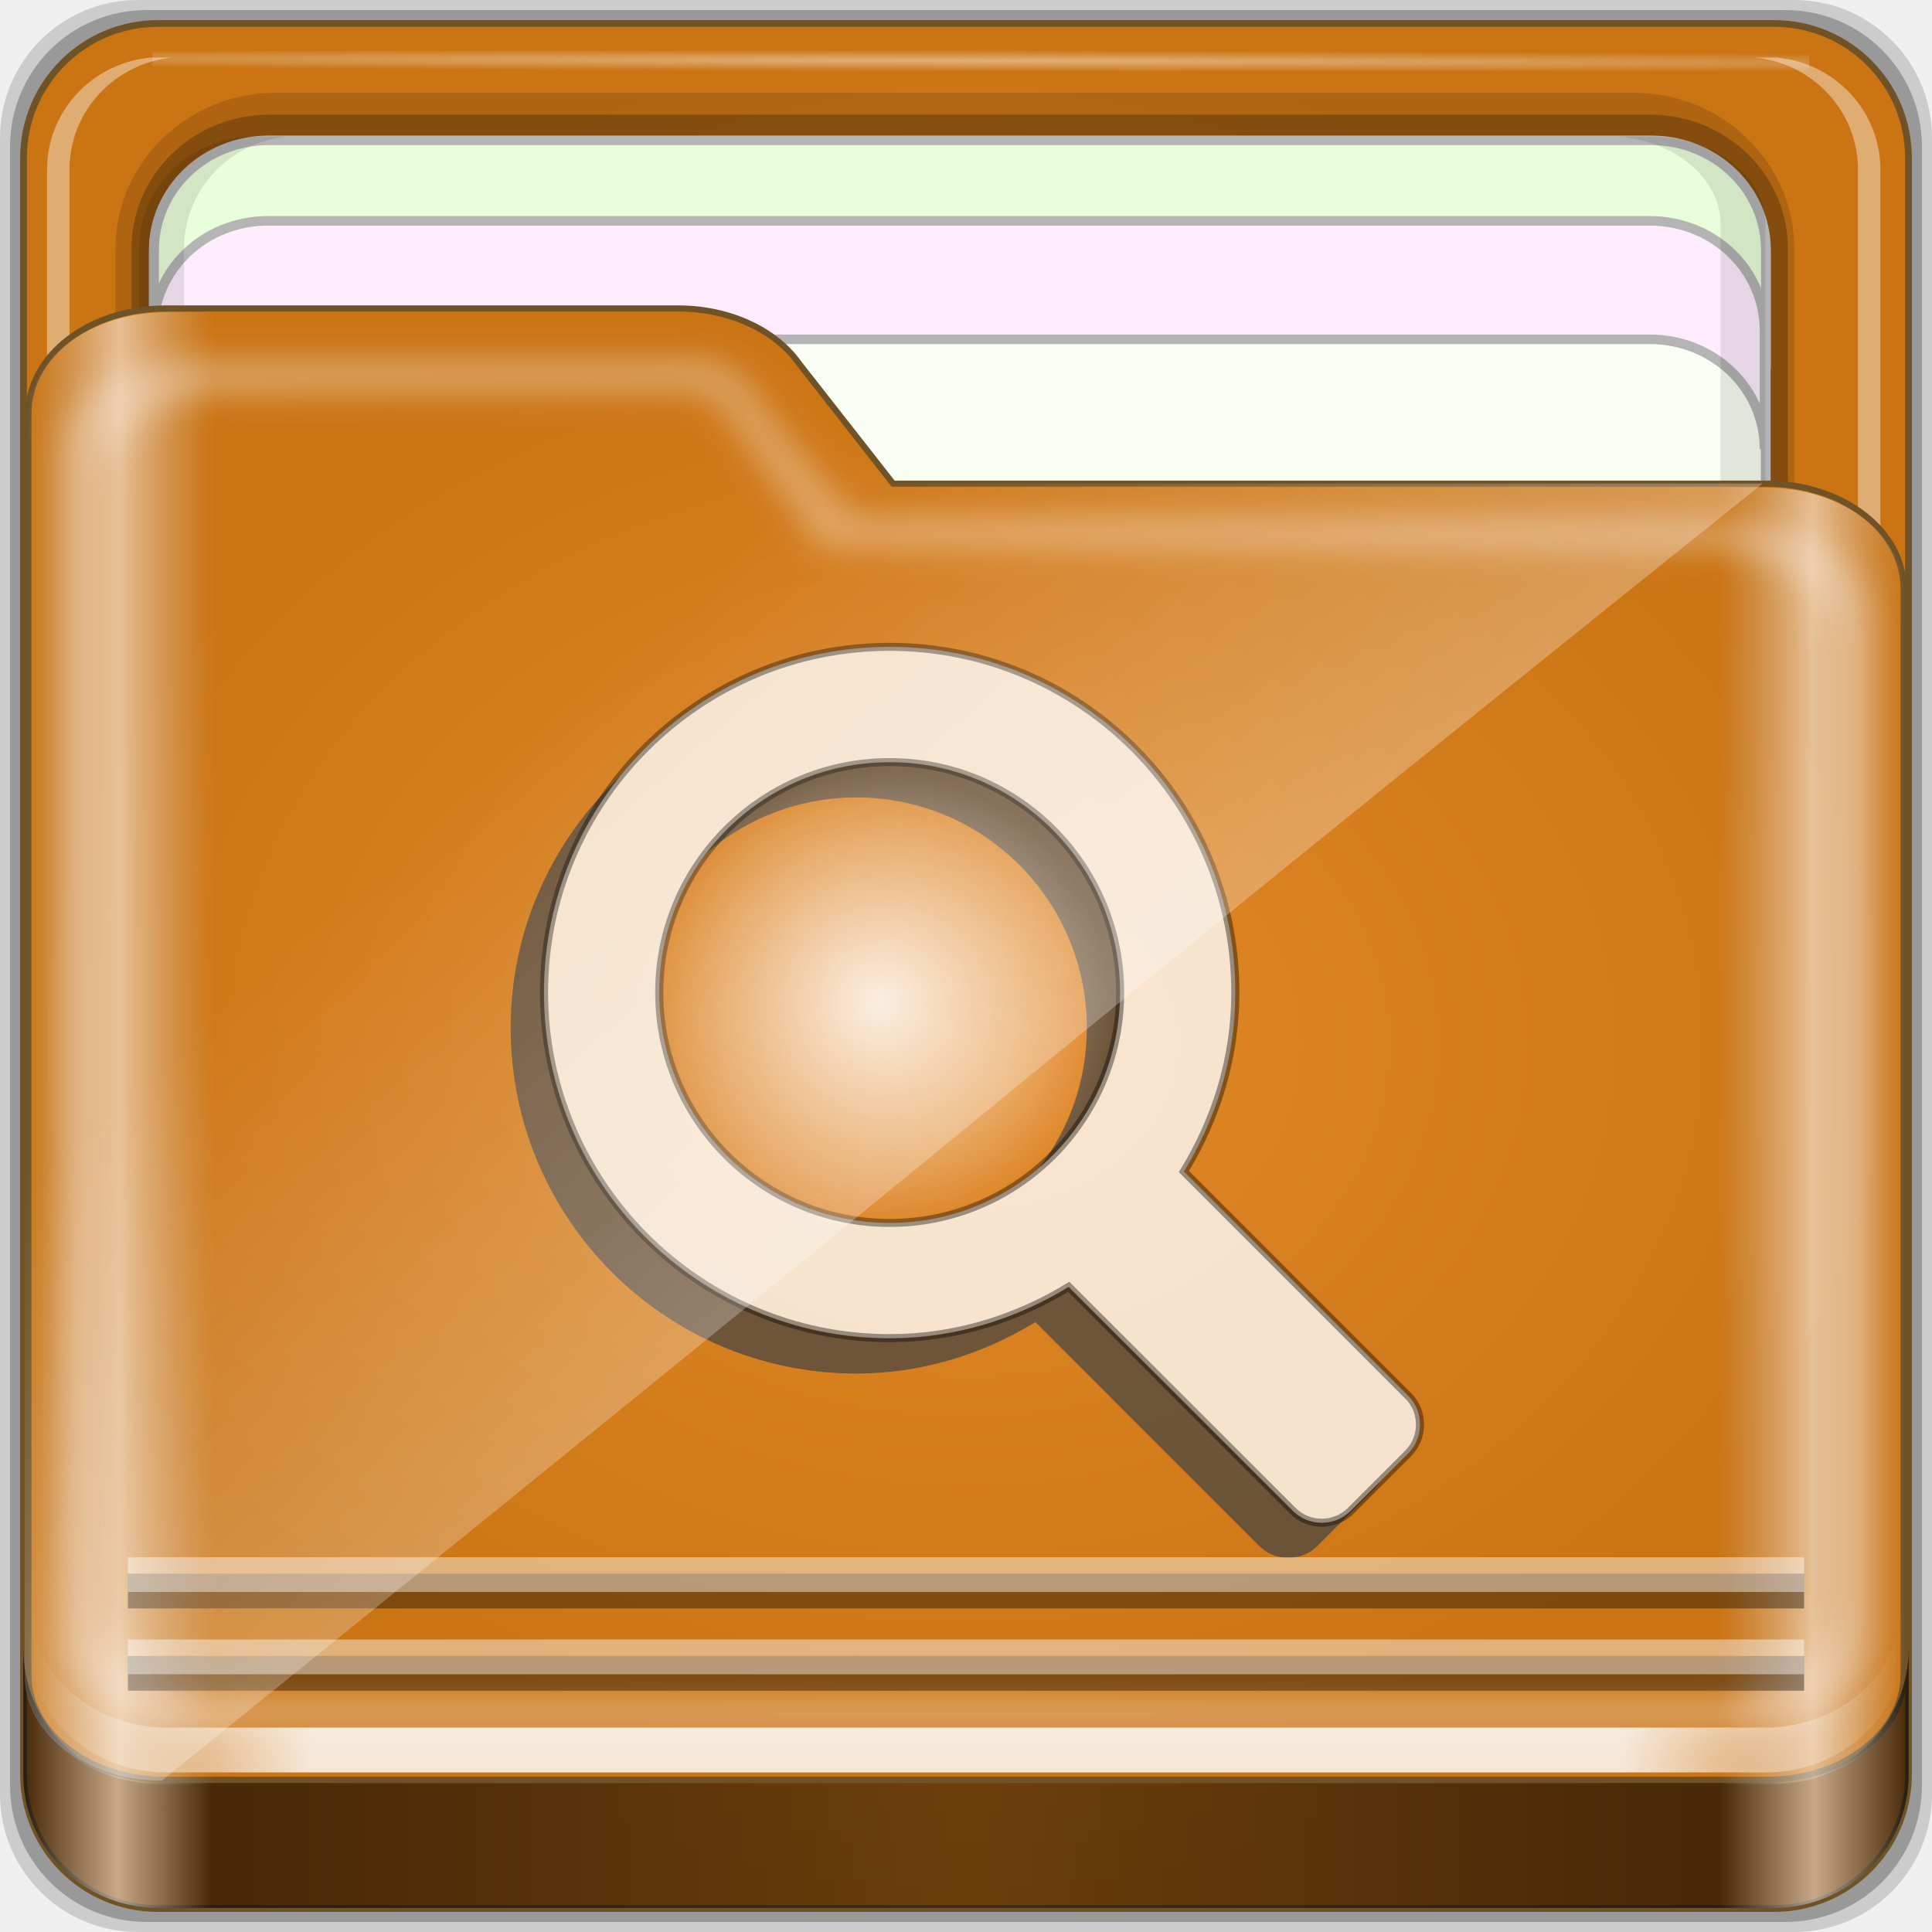
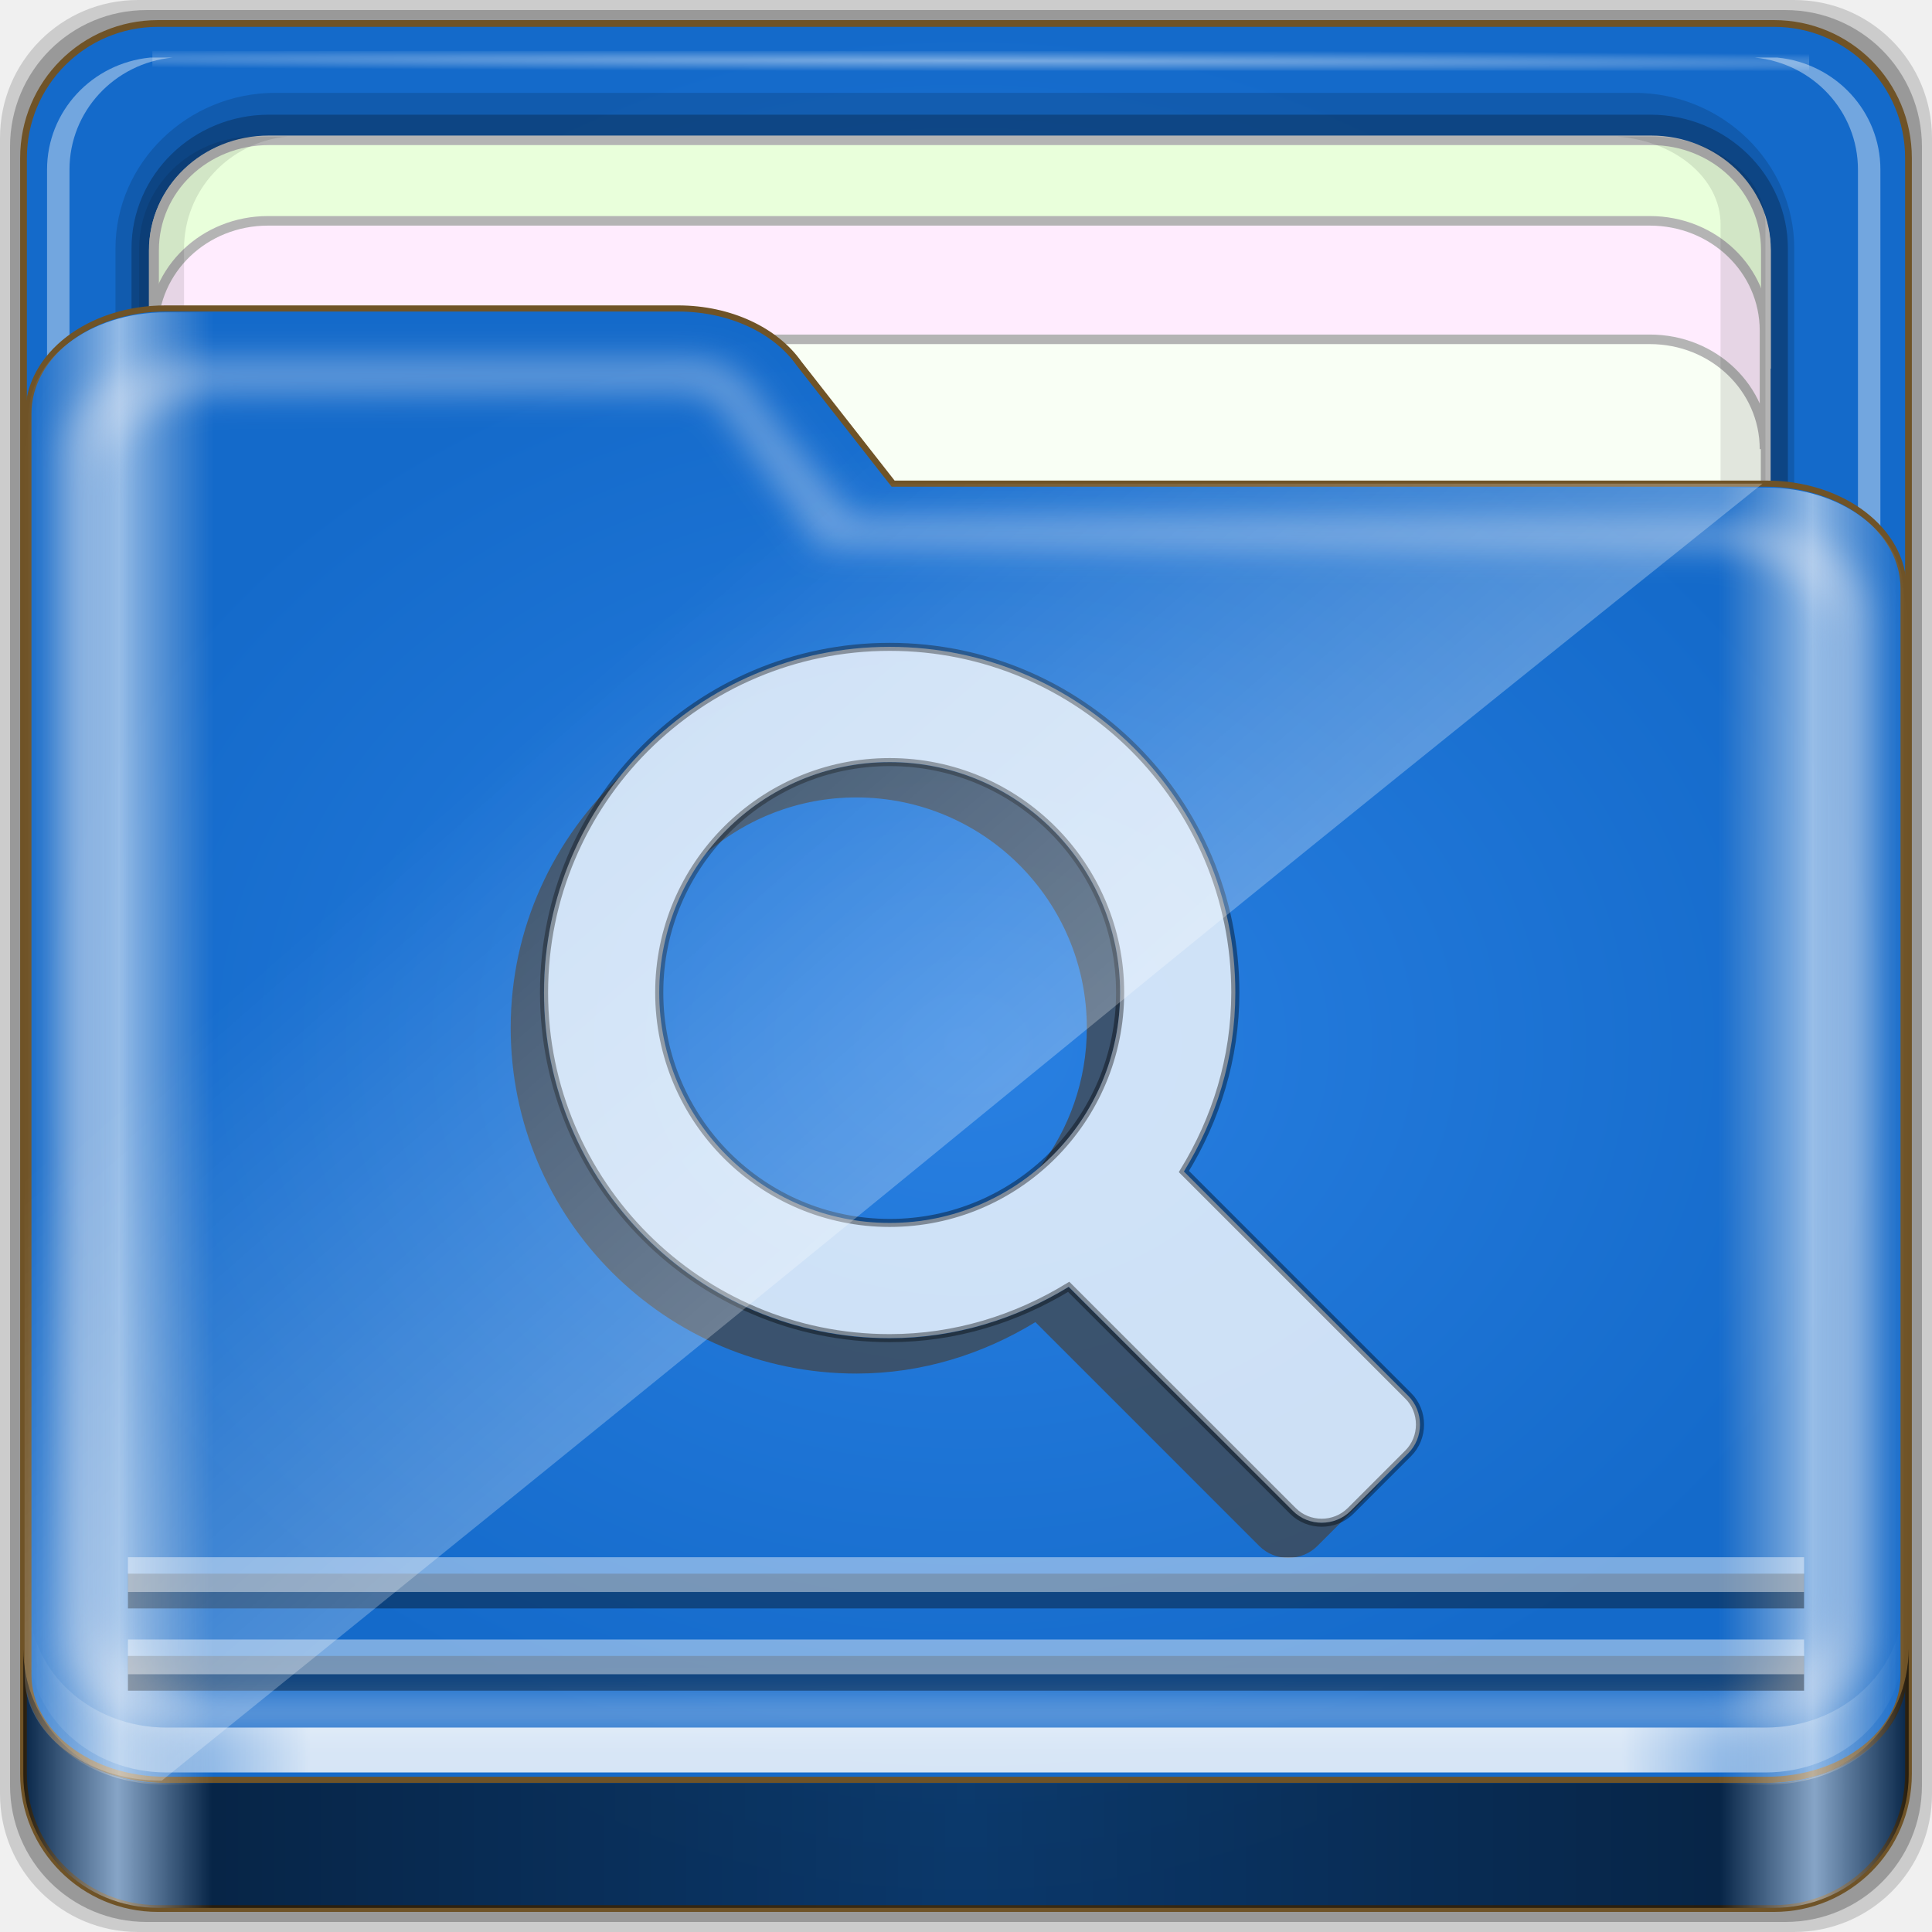
<svg xmlns="http://www.w3.org/2000/svg" xmlns:xlink="http://www.w3.org/1999/xlink" width="96" height="96" id="svg2" version="1.1">
  <defs id="defs4">
+     <linearGradient id="linearGradient18910">
+       <stop id="stop18912" offset="0" style="stop-color:#2980e2;stop-opacity:1" />
+       <stop style="stop-color:#146aca;stop-opacity:1" offset="1" id="stop18914" />
+     </linearGradient>
+     <linearGradient id="linearGradient18904">
+       <stop id="stop18906" offset="0" style="stop-color:#2980e2;stop-opacity:1" />
+       <stop style="stop-color:#146aca;stop-opacity:1" offset="1" id="stop18908" />
+     </linearGradient>
    <linearGradient id="linearGradient3298">
      <stop style="stop-color:#000000;stop-opacity:1;" offset="0" id="stop3300" />
      <stop id="stop3302" offset="0.05" style="stop-color:#ffffff;stop-opacity:1;" />
      <stop style="stop-color:#000000;stop-opacity:1;" offset="0.1" id="stop3304" />
      <stop id="stop3306" offset="0.5" style="stop-color:#000000;stop-opacity:0.498;" />
      <stop style="stop-color:#000000;stop-opacity:1;" offset="0.9" id="stop3308" />
      <stop id="stop3310" offset="0.95" style="stop-color:#ffffff;stop-opacity:1;" />
      <stop style="stop-color:#000000;stop-opacity:1;" offset="1" id="stop3312" />
    </linearGradient>
    <linearGradient id="linearGradient4188">
      <stop style="stop-color:#ffffff;stop-opacity:0;" offset="0" id="stop4190" />
      <stop id="stop4198" offset="0.15" style="stop-color:#ffffff;stop-opacity:1;" />
      <stop id="stop4196" offset="0.85" style="stop-color:#ffffff;stop-opacity:1;" />
      <stop style="stop-color:#ffffff;stop-opacity:0;" offset="1" id="stop4192" />
    </linearGradient>
    <linearGradient id="linearGradient3832">
      <stop style="stop-color:#d8d8d8;stop-opacity:0;" offset="0" id="stop3834" />
      <stop id="stop3842" offset="0.05" style="stop-color:#ffffff;stop-opacity:1;" />
      <stop style="stop-color:#d8d8d8;stop-opacity:0;" offset="0.1" id="stop3846" />
      <stop id="stop3840" offset="0.5" style="stop-color:#d8d8d8;stop-opacity:0;" />
      <stop style="stop-color:#d8d8d8;stop-opacity:0;" offset="0.9" id="stop3844" />
      <stop id="stop3848" offset="0.95" style="stop-color:#ffffff;stop-opacity:1;" />
      <stop style="stop-color:#d8d8d8;stop-opacity:0;" offset="1" id="stop3836" />
    </linearGradient>
    <linearGradient id="linearGradient3414">
      <stop style="stop-color:#0cbaff;stop-opacity:1;" offset="0" id="stop3416" />
      <stop id="stop3418" offset="1" style="stop-color:#0585d6;stop-opacity:1;" />
    </linearGradient>
    <linearGradient id="linearGradient4441">
      <stop style="stop-color:#0cbaff;stop-opacity:1;" offset="0" id="stop4443" />
      <stop id="stop4445" offset="1" style="stop-color:#0585d6;stop-opacity:1;" />
    </linearGradient>
    <linearGradient id="linearGradient3298-7">
      <stop style="stop-color:#000000;stop-opacity:1;" offset="0" id="stop3300-3" />
      <stop id="stop3302-3" offset="0.05" style="stop-color:#ffffff;stop-opacity:1;" />
      <stop style="stop-color:#000000;stop-opacity:1;" offset="0.1" id="stop3304-2" />
      <stop id="stop3306-5" offset="0.5" style="stop-color:#000000;stop-opacity:0.498;" />
      <stop style="stop-color:#000000;stop-opacity:1;" offset="0.9" id="stop3308-0" />
      <stop id="stop3310-1" offset="0.95" style="stop-color:#ffffff;stop-opacity:1;" />
      <stop style="stop-color:#000000;stop-opacity:1;" offset="1" id="stop3312-9" />
    </linearGradient>
    <linearGradient id="linearGradient4188-1">
      <stop style="stop-color:#ffffff;stop-opacity:0;" offset="0" id="stop4190-0" />
      <stop id="stop4198-9" offset="0.15" style="stop-color:#ffffff;stop-opacity:1;" />
      <stop id="stop4196-6" offset="0.85" style="stop-color:#ffffff;stop-opacity:1;" />
      <stop style="stop-color:#ffffff;stop-opacity:0;" offset="1" id="stop4192-0" />
    </linearGradient>
    <linearGradient id="linearGradient3832-6">
      <stop style="stop-color:#d8d8d8;stop-opacity:0;" offset="0" id="stop3834-2" />
      <stop id="stop3842-8" offset="0.05" style="stop-color:#ffffff;stop-opacity:1;" />
      <stop style="stop-color:#d8d8d8;stop-opacity:0;" offset="0.1" id="stop3846-9" />
      <stop id="stop3840-1" offset="0.5" style="stop-color:#d8d8d8;stop-opacity:0;" />
      <stop style="stop-color:#d8d8d8;stop-opacity:0;" offset="0.9" id="stop3844-3" />
      <stop id="stop3848-6" offset="0.95" style="stop-color:#ffffff;stop-opacity:1;" />
      <stop style="stop-color:#d8d8d8;stop-opacity:0;" offset="1" id="stop3836-4" />
    </linearGradient>
    <linearGradient id="linearGradient3414-6">
      <stop style="stop-color:#0cbaff;stop-opacity:1;" offset="0" id="stop3416-6" />
      <stop id="stop3418-4" offset="1" style="stop-color:#0585d6;stop-opacity:1;" />
    </linearGradient>
    <linearGradient id="linearGradient4756">
      <stop style="stop-color:#0cbaff;stop-opacity:1;" offset="0" id="stop4758" />
      <stop id="stop4760" offset="1" style="stop-color:#0585d6;stop-opacity:1;" />
    </linearGradient>
    <linearGradient id="linearGradient3298-6">
      <stop style="stop-color:#000000;stop-opacity:1;" offset="0" id="stop3300-8" />
      <stop id="stop3302-0" offset="0.05" style="stop-color:#ffffff;stop-opacity:1;" />
      <stop style="stop-color:#000000;stop-opacity:1;" offset="0.1" id="stop3304-1" />
      <stop id="stop3306-4" offset="0.5" style="stop-color:#000000;stop-opacity:0.498;" />
      <stop style="stop-color:#000000;stop-opacity:1;" offset="0.9" id="stop3308-4" />
      <stop id="stop3310-6" offset="0.95" style="stop-color:#ffffff;stop-opacity:1;" />
      <stop style="stop-color:#000000;stop-opacity:1;" offset="1" id="stop3312-6" />
    </linearGradient>
    <linearGradient id="linearGradient4188-5">
      <stop style="stop-color:#ffffff;stop-opacity:0;" offset="0" id="stop4190-7" />
      <stop id="stop4198-7" offset="0.15" style="stop-color:#ffffff;stop-opacity:1;" />
      <stop id="stop4196-8" offset="0.85" style="stop-color:#ffffff;stop-opacity:1;" />
      <stop style="stop-color:#ffffff;stop-opacity:0;" offset="1" id="stop4192-6" />
    </linearGradient>
    <linearGradient id="linearGradient3832-5">
      <stop style="stop-color:#d8d8d8;stop-opacity:0;" offset="0" id="stop3834-8" />
      <stop id="stop3842-6" offset="0.05" style="stop-color:#ffffff;stop-opacity:1;" />
      <stop style="stop-color:#d8d8d8;stop-opacity:0;" offset="0.1" id="stop3846-6" />
      <stop id="stop3840-4" offset="0.5" style="stop-color:#d8d8d8;stop-opacity:0;" />
      <stop style="stop-color:#d8d8d8;stop-opacity:0;" offset="0.9" id="stop3844-0" />
      <stop id="stop3848-4" offset="0.95" style="stop-color:#ffffff;stop-opacity:1;" />
      <stop style="stop-color:#d8d8d8;stop-opacity:0;" offset="1" id="stop3836-3" />
    </linearGradient>
    <linearGradient id="linearGradient3414-4">
      <stop style="stop-color:#e28929;stop-opacity:1;" offset="0" id="stop3416-0" />
      <stop id="stop3418-2" offset="1" style="stop-color:#ca7414;stop-opacity:1;" />
    </linearGradient>
    <linearGradient id="linearGradient3872">
      <stop style="stop-color:#e28929;stop-opacity:1;" offset="0" id="stop3874" />
      <stop id="stop3880" offset="1" style="stop-color:#ca7414;stop-opacity:1;" />
    </linearGradient>
    <linearGradient id="linearGradient3872-8">
      <stop style="stop-color:#e28929;stop-opacity:1;" offset="0" id="stop3874-6" />
      <stop id="stop3880-8" offset="1" style="stop-color:#ca7414;stop-opacity:1;" />
    </linearGradient>
    <linearGradient id="linearGradient3414-0">
      <stop style="stop-color:#e28929;stop-opacity:1;" offset="0" id="stop3416-7" />
      <stop id="stop3418-6" offset="1" style="stop-color:#ca7414;stop-opacity:1;" />
    </linearGradient>
    <linearGradient id="linearGradient3832-0">
      <stop style="stop-color:#d8d8d8;stop-opacity:0;" offset="0" id="stop3834-9" />
      <stop id="stop3842-2" offset="0.05" style="stop-color:#ffffff;stop-opacity:1;" />
      <stop style="stop-color:#d8d8d8;stop-opacity:0;" offset="0.1" id="stop3846-7" />
      <stop id="stop3840-5" offset="0.5" style="stop-color:#d8d8d8;stop-opacity:0;" />
      <stop style="stop-color:#d8d8d8;stop-opacity:0;" offset="0.9" id="stop3844-8" />
      <stop id="stop3848-43" offset="0.95" style="stop-color:#ffffff;stop-opacity:1;" />
      <stop style="stop-color:#d8d8d8;stop-opacity:0;" offset="1" id="stop3836-7" />
    </linearGradient>
    <linearGradient id="linearGradient4188-3">
      <stop style="stop-color:#ffffff;stop-opacity:0;" offset="0" id="stop4190-09" />
      <stop id="stop4198-1" offset="0.15" style="stop-color:#ffffff;stop-opacity:1;" />
      <stop id="stop4196-4" offset="0.85" style="stop-color:#ffffff;stop-opacity:1;" />
      <stop style="stop-color:#ffffff;stop-opacity:0;" offset="1" id="stop4192-08" />
    </linearGradient>
    <linearGradient id="linearGradient3298-0">
      <stop style="stop-color:#000000;stop-opacity:1;" offset="0" id="stop3300-6" />
      <stop id="stop3302-8" offset="0.05" style="stop-color:#ffffff;stop-opacity:1;" />
      <stop style="stop-color:#000000;stop-opacity:1;" offset="0.1" id="stop3304-26" />
      <stop id="stop3306-6" offset="0.5" style="stop-color:#000000;stop-opacity:0.498;" />
      <stop style="stop-color:#000000;stop-opacity:1;" offset="0.9" id="stop3308-01" />
      <stop id="stop3310-7" offset="0.95" style="stop-color:#ffffff;stop-opacity:1;" />
      <stop style="stop-color:#000000;stop-opacity:1;" offset="1" id="stop3312-8" />
    </linearGradient>
    <radialGradient xlink:href="#linearGradient3872-7" id="radialGradient3883-7" gradientUnits="userSpaceOnUse" cx="48" cy="46.5" fx="48" fy="46.5" r="42.15" />
    <linearGradient id="linearGradient3872-7">
      <stop style="stop-color:#e28929;stop-opacity:1;" offset="0" id="stop3874-4" />
      <stop id="stop3880-7" offset="1" style="stop-color:#ca7414;stop-opacity:1;" />
    </linearGradient>
    <radialGradient xlink:href="#linearGradient3904" id="radialGradient3885-9" gradientUnits="userSpaceOnUse" gradientTransform="matrix(1.699147,0.00433809,-9.9578932e-5,0.01373135,-31.24166,-184.9925)" cx="44.659" cy="-187.511" fx="44.659" fy="-187.511" r="36.916" />
    <linearGradient id="linearGradient3904">
      <stop style="stop-color:#ffffff;stop-opacity:1;" offset="0" id="stop3906" />
      <stop style="stop-color:#ffffff;stop-opacity:0;" offset="1" id="stop3908" />
    </linearGradient>
    <radialGradient xlink:href="#linearGradient3414-2" id="radialGradient3882-5" cx="48.308" cy="46.88" fx="48.308" fy="46.88" r="47.088" gradientTransform="matrix(1,0,0,0.7944731,0,9.635081)" gradientUnits="userSpaceOnUse" />
    <linearGradient id="linearGradient3414-2">
      <stop style="stop-color:#e28929;stop-opacity:1;" offset="0" id="stop3416-07" />
      <stop id="stop3418-3" offset="1" style="stop-color:#ca7414;stop-opacity:1;" />
    </linearGradient>
    <linearGradient xlink:href="#linearGradient3832-9" id="linearGradient3889-4" gradientUnits="userSpaceOnUse" gradientTransform="matrix(1.123287,0,0,1.056324,-5.609376,-3.760052)" x1="6.076" y1="47.473" x2="89.924" y2="47.473" />
    <linearGradient id="linearGradient3832-9">
      <stop style="stop-color:#d8d8d8;stop-opacity:0;" offset="0" id="stop3834-3" />
      <stop id="stop3842-65" offset="0.05" style="stop-color:#ffffff;stop-opacity:1;" />
      <stop style="stop-color:#d8d8d8;stop-opacity:0;" offset="0.1" id="stop3846-1" />
      <stop id="stop3840-8" offset="0.5" style="stop-color:#d8d8d8;stop-opacity:0;" />
      <stop style="stop-color:#d8d8d8;stop-opacity:0;" offset="0.9" id="stop3844-1" />
      <stop id="stop3848-9" offset="0.95" style="stop-color:#ffffff;stop-opacity:1;" />
      <stop style="stop-color:#d8d8d8;stop-opacity:0;" offset="1" id="stop3836-0" />
    </linearGradient>
    <linearGradient xlink:href="#linearGradient4188-8" id="linearGradient3891-4" gradientUnits="userSpaceOnUse" gradientTransform="translate(0,-2)" x1="6.25" y1="80.625" x2="89.75" y2="80.625" />
    <linearGradient id="linearGradient4188-8">
      <stop style="stop-color:#ffffff;stop-opacity:0;" offset="0" id="stop4190-05" />
      <stop id="stop4198-3" offset="0.15" style="stop-color:#ffffff;stop-opacity:1;" />
      <stop id="stop4196-7" offset="0.85" style="stop-color:#ffffff;stop-opacity:1;" />
      <stop style="stop-color:#ffffff;stop-opacity:0;" offset="1" id="stop4192-1" />
    </linearGradient>
    <linearGradient xlink:href="#linearGradient3298-8" id="linearGradient3893-8" gradientUnits="userSpaceOnUse" x1="1.121" y1="84.063" x2="95.496" y2="84.063" />
    <linearGradient id="linearGradient3298-8">
      <stop style="stop-color:#000000;stop-opacity:1;" offset="0" id="stop3300-31" />
      <stop id="stop3302-7" offset="0.05" style="stop-color:#ffffff;stop-opacity:1;" />
      <stop style="stop-color:#000000;stop-opacity:1;" offset="0.1" id="stop3304-0" />
      <stop id="stop3306-54" offset="0.5" style="stop-color:#000000;stop-opacity:0.498;" />
      <stop style="stop-color:#000000;stop-opacity:1;" offset="0.9" id="stop3308-03" />
      <stop id="stop3310-60" offset="0.95" style="stop-color:#ffffff;stop-opacity:1;" />
      <stop style="stop-color:#000000;stop-opacity:1;" offset="1" id="stop3312-2" />
    </linearGradient>
    <linearGradient y2="34.832" x2="22.635" y1="59.746" x1="44.726" gradientTransform="translate(-0.192432,-0.08446595)" gradientUnits="userSpaceOnUse" id="linearGradient3477-2" xlink:href="#linearGradient4125" />
    <linearGradient id="linearGradient4125">
      <stop style="stop-color:#ffffff;stop-opacity:1;" offset="0" id="stop4127" />
      <stop style="stop-color:#ffffff;stop-opacity:0;" offset="1" id="stop4129" />
    </linearGradient>
    <linearGradient y2="34.832" x2="22.635" y1="59.746" x1="44.726" gradientTransform="translate(-0.192432,-0.08446595)" gradientUnits="userSpaceOnUse" id="linearGradient5807" xlink:href="#linearGradient4125" />
    <linearGradient y2="34.832" x2="22.635" y1="59.746" x1="44.726" gradientTransform="matrix(0.9926597,0,0,0.9812013,4.036983,-37.28856)" gradientUnits="userSpaceOnUse" id="linearGradient3477" xlink:href="#linearGradient4125-6" />
    <linearGradient id="linearGradient4125-6">
      <stop style="stop-color:#ffffff;stop-opacity:1;" offset="0" id="stop4127-1" />
      <stop style="stop-color:#ffffff;stop-opacity:0;" offset="1" id="stop4129-5" />
    </linearGradient>
    <linearGradient gradientTransform="matrix(0.9926597,0,0,0.9812013,4.228003,-37.20568)" xlink:href="#linearGradient3298-5" id="linearGradient3893" gradientUnits="userSpaceOnUse" x1="1.121" y1="84.063" x2="95.496" y2="84.063" />
    <linearGradient id="linearGradient3298-5">
      <stop style="stop-color:#000000;stop-opacity:1;" offset="0" id="stop3300-69" />
      <stop id="stop3302-39" offset="0.05" style="stop-color:#ffffff;stop-opacity:1;" />
      <stop style="stop-color:#000000;stop-opacity:1;" offset="0.1" id="stop3304-06" />
      <stop id="stop3306-49" offset="0.5" style="stop-color:#000000;stop-opacity:0.498;" />
      <stop style="stop-color:#000000;stop-opacity:1;" offset="0.9" id="stop3308-8" />
      <stop id="stop3310-12" offset="0.95" style="stop-color:#ffffff;stop-opacity:1;" />
      <stop style="stop-color:#000000;stop-opacity:1;" offset="1" id="stop3312-7" />
    </linearGradient>
    <linearGradient xlink:href="#linearGradient4188-2" id="linearGradient3891" gradientUnits="userSpaceOnUse" gradientTransform="matrix(1.115042,0,0,1.115103,-1.3402,-49.17345)" x1="6.25" y1="80.625" x2="89.75" y2="80.625" />
    <linearGradient id="linearGradient4188-2">
      <stop style="stop-color:#ffffff;stop-opacity:0;" offset="0" id="stop4190-2" />
      <stop id="stop4198-5" offset="0.15" style="stop-color:#ffffff;stop-opacity:1;" />
      <stop id="stop4196-64" offset="0.85" style="stop-color:#ffffff;stop-opacity:1;" />
      <stop style="stop-color:#ffffff;stop-opacity:0;" offset="1" id="stop4192-3" />
    </linearGradient>
    <filter color-interpolation-filters="sRGB" id="filter4139-6">
      <feGaussianBlur stdDeviation="0.794" id="feGaussianBlur4141-1" />
    </filter>
    <linearGradient xlink:href="#linearGradient3832-7" id="linearGradient3889" gradientUnits="userSpaceOnUse" gradientTransform="matrix(1.115042,0,0,1.036466,-1.340199,-40.89505)" x1="6.076" y1="47.473" x2="89.924" y2="47.473" />
    <linearGradient id="linearGradient3832-7">
      <stop style="stop-color:#d8d8d8;stop-opacity:0;" offset="0" id="stop3834-86" />
      <stop id="stop3842-68" offset="0.05" style="stop-color:#ffffff;stop-opacity:1;" />
      <stop style="stop-color:#d8d8d8;stop-opacity:0;" offset="0.1" id="stop3846-8" />
      <stop id="stop3840-87" offset="0.5" style="stop-color:#d8d8d8;stop-opacity:0;" />
      <stop style="stop-color:#d8d8d8;stop-opacity:0;" offset="0.9" id="stop3844-15" />
      <stop id="stop3848-2" offset="0.95" style="stop-color:#ffffff;stop-opacity:1;" />
      <stop style="stop-color:#d8d8d8;stop-opacity:0;" offset="1" id="stop3836-76" />
    </linearGradient>
    <radialGradient xlink:href="#linearGradient6012" id="radialGradient6018" cx="45.273" cy="52.909" fx="45.273" fy="52.909" r="11.818" gradientUnits="userSpaceOnUse" />
    <linearGradient id="linearGradient6012">
      <stop style="stop-color:#ffffff;stop-opacity:1;" offset="0" id="stop6014" />
      <stop style="stop-color:#ffffff;stop-opacity:0;" offset="1" id="stop6016" />
    </linearGradient>
    <radialGradient xlink:href="#linearGradient3414-7" id="radialGradient3882" cx="48.308" cy="46.88" fx="48.308" fy="46.88" r="47.088" gradientTransform="matrix(0.9926597,0,0,0.779538,4.228003,-27.75173)" gradientUnits="userSpaceOnUse" />
    <linearGradient id="linearGradient3414-7">
      <stop style="stop-color:#e28929;stop-opacity:1;" offset="0" id="stop3416-9" />
      <stop id="stop3418-7" offset="1" style="stop-color:#ca7414;stop-opacity:1;" />
    </linearGradient>
    <radialGradient xlink:href="#linearGradient3904-5" id="radialGradient3885" gradientUnits="userSpaceOnUse" gradientTransform="matrix(1.699147,0.00433809,-9.9578932e-5,0.01373135,-31.24166,-184.9925)" cx="44.659" cy="-187.511" fx="44.659" fy="-187.511" r="36.916" />
    <linearGradient id="linearGradient3904-5">
      <stop style="stop-color:#ffffff;stop-opacity:1;" offset="0" id="stop3906-3" />
      <stop style="stop-color:#ffffff;stop-opacity:0;" offset="1" id="stop3908-6" />
    </linearGradient>
    <radialGradient gradientTransform="matrix(1.115042,0,0,1.115103,-1.3402,-46.94325)" xlink:href="#linearGradient3872-4" id="radialGradient3883" gradientUnits="userSpaceOnUse" cx="48" cy="46.5" fx="48" fy="46.5" r="42.15" />
    <linearGradient id="linearGradient3872-4">
      <stop style="stop-color:#e28929;stop-opacity:1;" offset="0" id="stop3874-40" />
      <stop id="stop3880-1" offset="1" style="stop-color:#ca7414;stop-opacity:1;" />
    </linearGradient>
-     <radialGradient xlink:href="#linearGradient3872-4" id="radialGradient6300" gradientUnits="userSpaceOnUse" gradientTransform="matrix(1.115042,0,0,1.115103,-1.3402,-46.94325)" cx="48" cy="46.5" fx="48" fy="46.5" r="42.15" />
+     <radialGradient xlink:href="#linearGradient18904" id="radialGradient6300" gradientUnits="userSpaceOnUse" gradientTransform="matrix(1.115042,0,0,1.115103,-1.3402,-46.94325)" cx="48" cy="46.5" fx="48" fy="46.5" r="42.15" />
    <radialGradient xlink:href="#linearGradient3904-5" id="radialGradient6302" gradientUnits="userSpaceOnUse" gradientTransform="matrix(1.699147,0.00433809,-9.9578932e-5,0.01373135,-31.24166,-184.9925)" cx="44.659" cy="-187.511" fx="44.659" fy="-187.511" r="36.916" />
-     <radialGradient xlink:href="#linearGradient3414-7" id="radialGradient6304" gradientUnits="userSpaceOnUse" gradientTransform="matrix(0.9926597,0,0,0.779538,4.228003,-27.75173)" cx="48.308" cy="46.88" fx="48.308" fy="46.88" r="47.088" />
+     <radialGradient xlink:href="#linearGradient18910" id="radialGradient6304" gradientUnits="userSpaceOnUse" gradientTransform="matrix(0.9926597,0,0,0.779538,4.228003,-27.75173)" cx="48.308" cy="46.88" fx="48.308" fy="46.88" r="47.088" />
    <radialGradient xlink:href="#linearGradient6012" id="radialGradient6306" gradientUnits="userSpaceOnUse" cx="45.273" cy="52.909" fx="45.273" fy="52.909" r="11.818" />
    <linearGradient xlink:href="#linearGradient3832-7" id="linearGradient6308" gradientUnits="userSpaceOnUse" gradientTransform="matrix(1.115042,0,0,1.036466,-1.340198,-40.19505)" x1="6.076" y1="47.473" x2="89.924" y2="47.473" />
    <linearGradient xlink:href="#linearGradient4188-2" id="linearGradient6310" gradientUnits="userSpaceOnUse" gradientTransform="matrix(1.115042,0,0,1.115103,-1.3402,-49.17345)" x1="6.25" y1="80.625" x2="89.75" y2="80.625" />
    <linearGradient xlink:href="#linearGradient3298-5" id="linearGradient6312" gradientUnits="userSpaceOnUse" gradientTransform="matrix(0.9926597,0,0,0.9812013,4.228003,-37.20568)" x1="1.121" y1="84.063" x2="95.496" y2="84.063" />
    <linearGradient xlink:href="#linearGradient4125-6" id="linearGradient6314" gradientUnits="userSpaceOnUse" gradientTransform="matrix(0.9926597,0,0,0.9812013,4.036983,-37.28856)" x1="44.726" y1="59.746" x2="22.635" y2="34.832" />
  </defs>
  <g id="layer1" transform="translate(0,32)">
    <g id="g6268" transform="translate(-4.181819,11.09091)">
      <path id="path3897" d="m 93.325,-43.091 -82.286,0 c -3.799,0 -6.857,3.058 -6.857,6.857 l 0,82.286 c 0,3.799 3.058,6.857 6.857,6.857 l 82.286,0 c 3.799,0 6.857,-3.058 6.857,-6.857 l 0,-82.286 c 0,-3.799 -3.058,-6.857 -6.857,-6.857 z" style="opacity:0.15;fill:#000000;fill-opacity:1;fill-rule:nonzero;stroke:none;display:inline;enable-background:new" />
      <path style="opacity:0.25;fill:#000000;fill-opacity:1;fill-rule:nonzero;stroke:none;display:inline;enable-background:new" d="m 92.896,-42.591 -81.429,0 c -3.759,0 -6.786,3.026 -6.786,6.786 l 0,81.429 c 0,3.759 3.026,6.786 6.786,6.786 l 81.429,0 c 3.759,0 6.786,-3.026 6.786,-6.786 l 0,-81.429 c 0,-3.759 -3.026,-6.786 -6.786,-6.786 z" id="path3895" />
      <path id="rect2419-1" d="m 92.323,-41.925 -80.283,0 c -3.706,0 -6.69,2.984 -6.69,6.691 l 0,80.287 c 0,3.707 2.984,6.691 6.69,6.691 l 80.283,0 c 3.706,0 6.69,-2.984 6.69,-6.691 l 0,-80.287 c 0,-3.707 -2.984,-6.691 -6.69,-6.691 z" style="fill:url(#radialGradient6300);fill-opacity:1;fill-rule:nonzero;stroke:#6f5327;stroke-width:0.335;stroke-miterlimit:4;stroke-opacity:1;stroke-dasharray:none;display:inline;enable-background:new" />
      <g transform="matrix(0,-1.085886,1.115042,0,3.119969,163.3948)" id="g4855" style="enable-background:new">
        <path style="font-size:medium;font-style:normal;font-variant:normal;font-weight:normal;font-stretch:normal;text-indent:0;text-align:start;text-decoration:none;line-height:normal;letter-spacing:normal;word-spacing:normal;text-transform:none;direction:ltr;block-progression:tb;writing-mode:lr-tb;text-anchor:start;baseline-shift:baseline;opacity:0.137;color:#000000;fill:#000000;fill-opacity:1;fill-rule:nonzero;stroke:none;stroke-width:2;marker:none;visibility:visible;display:inline;overflow:visible;enable-background:accumulate;font-family:Sans;-inkscape-font-specification:Sans" d="m 117.219,6.098 c -3.921,0 -7.125,3.204 -7.125,7.125 l 0,60.562 c 0,3.921 3.204,7.125 7.125,7.125 l 61.562,0 c 3.921,0 7.125,-3.204 7.125,-7.125 l 0,-60.562 c 0,-3.921 -3.204,-7.125 -7.125,-7.125 z" id="path4843" />
        <path id="path4849" d="m 117.219,6.813 c -3.379,0 -6.125,2.746 -6.125,6.125 l 0,61.562 c 0,3.379 2.746,6.125 6.125,6.125 l 61.562,0 c 3.379,0 6.125,-2.746 6.125,-6.125 l 0,-61.562 c 0,-3.379 -2.746,-6.125 -6.125,-6.125 z" style="font-size:medium;font-style:normal;font-variant:normal;font-weight:normal;font-stretch:normal;text-indent:0;text-align:start;text-decoration:none;line-height:normal;letter-spacing:normal;word-spacing:normal;text-transform:none;direction:ltr;block-progression:tb;writing-mode:lr-tb;text-anchor:start;baseline-shift:baseline;opacity:0.245;color:#000000;fill:#000000;fill-opacity:1;fill-rule:nonzero;stroke:none;stroke-width:2;marker:none;visibility:visible;display:inline;overflow:visible;enable-background:accumulate;font-family:Sans;-inkscape-font-specification:Sans" />
        <path id="path4046" d="m 183.704,12.925 c 0,-2.843 -2.242,-5.119 -5.026,-5.119 l -30.722,0 c 2.784,0 5.026,2.276 5.026,5.119 l 0,61.594 c 0,2.843 -2.242,5.119 -5.026,5.119 l 30.722,0 c 2.784,0 5.026,-2.276 5.026,-5.119 l 0,-61.594 z" style="fill:#f9fff5;fill-opacity:1;fill-rule:nonzero;stroke:#b4b4b4;stroke-width:0.437;stroke-miterlimit:4;stroke-opacity:1;stroke-dasharray:none;display:inline" />
        <path style="opacity:0.4;fill:#ffffff;fill-opacity:1;fill-rule:nonzero;stroke:none;display:inline" d="m 115.708,79.154 0,1 c 0.262,2.594 2.46,4.594 5.125,4.594 l 61.562,0 c 2.665,0 4.863,-2 5.125,-4.594 l 0,-1 c -0.262,2.594 -2.46,4.594 -5.125,4.594 l -61.562,0 c -2.665,0 -4.863,-2 -5.125,-4.594 z" id="path4815" />
        <path style="opacity:0.5;fill:#ffffff;fill-opacity:1;fill-rule:nonzero;stroke:none;display:inline" d="m 116.688,7.813 c -2.594,0.262 -4.594,2.46 -4.594,5.125 l 0,0.469 c 0.262,-2.594 2.46,-4.594 5.125,-4.594 l 61.562,0 c 2.665,0 4.863,2 5.125,4.594 l 0,-0.469 c 0,-2.843 -2.282,-5.125 -5.125,-5.125 l -61.562,0 c -0.178,0 -0.358,-0.017 -0.531,0 z" id="path4820" />
        <path id="path3896" d="m 115.708,8.643 0,-1 c 0.262,-2.594 2.46,-4.594 5.125,-4.594 l 61.562,0 c 2.665,0 4.863,2 5.125,4.594 l 0,1 c -0.262,-2.594 -2.46,-4.594 -5.125,-4.594 l -61.562,0 c -2.665,0 -4.863,2 -5.125,4.594 z" style="opacity:0.4;fill:#ffffff;fill-opacity:1;fill-rule:nonzero;stroke:none;display:inline" />
        <rect transform="matrix(0,1,-1,0,0,0)" y="-187.827" x="7.743" height="0.907" width="73.831" id="rect3902" style="opacity:0.426;fill:url(#radialGradient6302);fill-opacity:1;stroke:none" />
        <path style="fill:#e9ffdb;fill-opacity:1;fill-rule:nonzero;stroke:#b4b4b4;stroke-width:0.437;stroke-miterlimit:4;stroke-opacity:1;stroke-dasharray:none;display:inline" d="m 183.733,12.934 c 0,-2.843 -2.242,-5.119 -5.026,-5.119 l -5.422,0 c 2.784,0 5.026,2.276 5.026,5.119 l 0,61.594 c 0,2.843 -2.242,5.119 -5.026,5.119 l 5.422,0 c 2.784,0 5.026,-2.276 5.026,-5.119 l 0,-61.594 z" id="path3899" />
        <path id="path3086" d="m 180.049,12.896 c 0,-2.842 -2.242,-5.117 -5.026,-5.117 l -5.422,0 c 2.784,0 5.026,2.275 5.026,5.117 l 0,61.576 c 0,2.842 -2.242,5.117 -5.026,5.117 l 5.422,0 c 2.784,0 5.026,-2.275 5.026,-5.117 l 0,-61.576 z" style="fill:#ffecfe;fill-opacity:1;fill-rule:nonzero;stroke:#b4b4b4;stroke-width:0.437;stroke-miterlimit:4;stroke-opacity:1;stroke-dasharray:none;display:inline" />
        <path style="opacity:0.1;fill:#000000;fill-opacity:1;fill-rule:nonzero;stroke:none;display:inline" d="m 127.618,73.032 0,1.469 c 0,2.843 1.789,5.125 4.017,5.125 l 48.254,0 c 2.228,0 4.017,-2.282 4.017,-5.125 l 0,-1.469 c -0.205,2.594 -1.928,4.594 -4.017,4.594 l -48.254,0 c -2.089,0 -3.812,-2 -4.017,-4.594 z" id="path4810" />
        <path id="path3898" d="m 112.094,13.748 0,-1.469 c 0,-2.843 2.282,-5.125 5.125,-5.125 l 61.562,0 c 2.843,0 5.125,2.282 5.125,5.125 l 0,1.469 c -0.262,-2.594 -2.46,-4.594 -5.125,-4.594 l -61.562,0 c -2.665,0 -4.863,2 -5.125,4.594 z" style="opacity:0.1;fill:#000000;fill-opacity:1;fill-rule:nonzero;stroke:none;display:inline" />
      </g>
      <path style="fill:url(#radialGradient6304);fill-opacity:1;fill-rule:nonzero;stroke:#6f5327;stroke-width:0.305;stroke-miterlimit:4;stroke-opacity:1;stroke-dasharray:none;display:inline;enable-background:new" d="m 5.593,40.126 c 0,2.893 3.041,5.222 6.818,5.222 l 79.542,0 c 3.777,0 6.818,-2.329 6.818,-5.222 l 0,-53.963 c 0,-2.893 -3.041,-5.222 -6.818,-5.222 l -43.393,0 -4.687,-5.984 c -1.152,-1.628 -3.404,-2.72 -6.001,-2.72 l -25.461,0 c -3.777,0 -6.818,2.329 -6.818,5.222 z" id="path4187" />
      <g id="g6020" style="enable-background:new" transform="matrix(0.9926597,0,0,0.9812013,4.228003,-37.20568)">
        <path style="fill:#444444;fill-opacity:0.718;enable-background:new" d="m 44.482,32.605 c -3.757,0 -7.083,1.803 -9.189,4.615 2.021,-1.764 4.649,-2.835 7.528,-2.835 6.37,0 11.536,5.226 11.536,11.67 0,2.666 -0.891,5.123 -2.379,7.088 2.472,-2.14 4.041,-5.319 4.041,-8.868 0,-6.444 -5.166,-11.67 -11.536,-11.67 z m -13.393,0.626 c -3.413,3.198 -5.572,7.748 -5.572,12.824 0,9.664 7.75,17.506 17.304,17.506 3.296,0 6.344,-0.99 8.961,-2.604 l 11.21,11.341 c 0.789,0.798 2.112,0.792 2.9,0 l 2.868,-2.901 c 0.099,-0.1 0.187,-0.216 0.261,-0.33 l -1.466,1.451 c -0.789,0.792 -2.079,0.798 -2.868,0 L 53.443,59.177 c -2.617,1.615 -5.665,2.604 -8.961,2.604 -9.554,0 -17.304,-7.842 -17.304,-17.506 0,-4.186 1.486,-8.032 3.91,-11.044 z" id="path3448" />
        <path style="fill:#ffffff;fill-opacity:0.779;stroke:#000000;stroke-width:0.406;stroke-miterlimit:4;stroke-opacity:0.388;stroke-dasharray:none;enable-background:new" d="M 70.44,64.685 59.216,53.329 c 1.602,-2.646 2.574,-5.731 2.574,-9.066 0,-9.665 -7.75,-17.504 -17.302,-17.504 -9.552,0 -17.302,7.839 -17.302,17.504 0,9.664 7.748,17.504 17.302,17.504 3.296,0 6.344,-0.983 8.961,-2.598 l 11.225,11.35 c 0.789,0.798 2.095,0.792 2.884,0 l 2.884,-2.917 c 0.789,-0.798 0.789,-2.119 0,-2.917 z M 44.488,55.933 c -6.37,0 -11.535,-5.225 -11.535,-11.669 0,-6.444 5.165,-11.669 11.535,-11.669 6.37,0 11.535,5.225 11.535,11.669 0,6.444 -5.165,11.669 -11.535,11.669 z" id="path5997" />
-         <path style="opacity:0.829;fill:url(#radialGradient6306);fill-opacity:1;stroke:none" id="path6002" d="m 57.091,52.909 a 11.818,11.818 0 1 1 -23.636,0 11.818,11.818 0 1 1 23.636,0 z" transform="matrix(0.9786066,0,0,0.9900346,-0.3143269,-7.63577)" />
+         <circle style="opacity:0.829;fill:url(#radialGradient6306);fill-opacity:1;stroke:none" id="path6002" transform="matrix(0.9786066,0,0,0.9900346,-0.3143269,-7.63577)" d="M 57.091,52.909 A 11.818,11.818 0 0 1 45.273,64.727 11.818,11.818 0 0 1 33.455,52.909 11.818,11.818 0 0 1 45.273,41.091 11.818,11.818 0 0 1 57.091,52.909 Z" />
      </g>
      <path id="path3262" d="m 5.593,40.362 c 0,2.895 3.041,5.226 6.818,5.226 l 79.542,0 c 3.777,0 6.818,-2.331 6.818,-5.226 l 0,-53.998 c 0,-2.895 -3.041,-5.226 -6.818,-5.226 l -43.393,0 -4.687,-5.988 c -1.152,-1.629 -3.404,-2.722 -6.001,-2.722 l -25.461,0 c -3.777,0 -6.818,2.331 -6.818,5.226 z" style="opacity:0.538;fill:url(#linearGradient6308);fill-opacity:1;fill-rule:nonzero;stroke:none;display:inline;enable-background:new" />
      <path transform="matrix(1.022122,0,0,0.9491107,3.119969,-36.72744)" id="path4118" d="M 10.438,12 C 6.87,12 4,14.307 4,17.156 l 0,61.688 C 4,81.693 6.87,84 10.438,84 l 75.125,0 C 89.13,84 92,81.693 92,78.844 l 0,-53.125 C 92,22.87 89.13,20.562 85.562,20.562 l -43,-0.219 L 38.594,15.125 C 37.506,13.522 36.952,12 34.5,12 L 10.438,12 z M 33.75,13.875 c 1.449,-0.007 1.876,-0.068 3.375,2.406 L 40.906,22 83.844,22.094 C 87.249,22.094 90,24.247 90,26.938 l 0,50.219 C 90,79.847 87.249,82 83.844,82 l -71.688,0 C 8.751,82 6,79.847 6,77.156 L 6,18.844 C 6,16.153 8.751,14.018 12.156,14 L 33.75,13.875 z" style="opacity:0.331;fill:#fffafa;fill-opacity:1;fill-rule:nonzero;stroke:none;display:inline;filter:url(#filter4139-6);enable-background:new" />
      <path id="path4045" d="m 5.629,36.48 0,2.23 c 0,3.491 3.056,6.272 6.83,6.272 l 79.447,0 c 3.774,0 6.83,-2.782 6.83,-6.272 l 0,-2.23 c 0,3.491 -3.056,6.272 -6.83,6.272 l -79.447,0 c -3.774,0 -6.83,-2.782 -6.83,-6.272 z" style="opacity:0.828;fill:url(#linearGradient6310);fill-opacity:1;fill-rule:nonzero;stroke:none;display:inline;enable-background:new" />
      <path style="opacity:0.375;fill:none;stroke:#000000;stroke-width:1.727px;stroke-linecap:butt;stroke-linejoin:miter;stroke-opacity:1;enable-background:new" d="m 10.539,40.055 83.286,0 0,0 0,0" id="path4114" />
      <path id="path4110" d="m 10.539,39.238 83.286,0 0,0 0,0" style="opacity:0.435;fill:none;stroke:#ffffff;stroke-width:1.727px;stroke-linecap:butt;stroke-linejoin:miter;stroke-opacity:1;enable-background:new" />
      <path id="path4116" d="m 10.539,35.968 83.286,0 0,0 0,0" style="opacity:0.375;fill:none;stroke:#000000;stroke-width:1.727px;stroke-linecap:butt;stroke-linejoin:miter;stroke-opacity:1;enable-background:new" />
      <path style="opacity:0.435;fill:none;stroke:#ffffff;stroke-width:1.727px;stroke-linecap:butt;stroke-linejoin:miter;stroke-opacity:1;enable-background:new" d="m 10.539,35.151 83.286,0 0,0 0,0" id="path4112" />
      <path id="path3871" d="m 5.341,38.841 0,6.238 c 0,3.678 2.994,6.633 6.7,6.633 l 80.281,0 c 3.706,0 6.7,-2.955 6.7,-6.633 l 0,-6.238 c 0,3.678 -2.994,6.664 -6.7,6.664 l -80.281,0 c -3.706,0 -6.7,-2.986 -6.7,-6.664 z" style="opacity:0.3;fill:#000000;fill-opacity:1;fill-rule:nonzero;stroke:none;display:inline;enable-background:new" />
      <path style="opacity:0.5;fill:url(#linearGradient6312);fill-opacity:1;fill-rule:nonzero;stroke:none;display:inline;enable-background:new" d="m 5.341,38.841 0,6.238 c 0,3.678 2.994,6.633 6.7,6.633 l 80.281,0 c 3.706,0 6.7,-2.955 6.7,-6.633 l 0,-6.238 c 0,3.678 -2.994,6.664 -6.7,6.664 l -80.281,0 c -3.706,0 -6.7,-2.986 -6.7,-6.664 z" id="path3876" />
      <path style="opacity:0.299;fill:url(#linearGradient6314);fill-opacity:1;fill-rule:nonzero;stroke:none;display:inline;enable-background:new" d="m 5.402,40.162 c 0,2.895 3.041,5.226 6.818,5.226 C 61.82,5.363 51.392,13.282 91.762,-19.061 l -43.393,0 -4.687,-5.988 c -1.152,-1.629 -3.404,-2.722 -6.001,-2.722 l -25.461,0 c -3.777,0 -6.818,2.331 -6.818,5.226 z" id="path3355" />
    </g>
  </g>
</svg>
